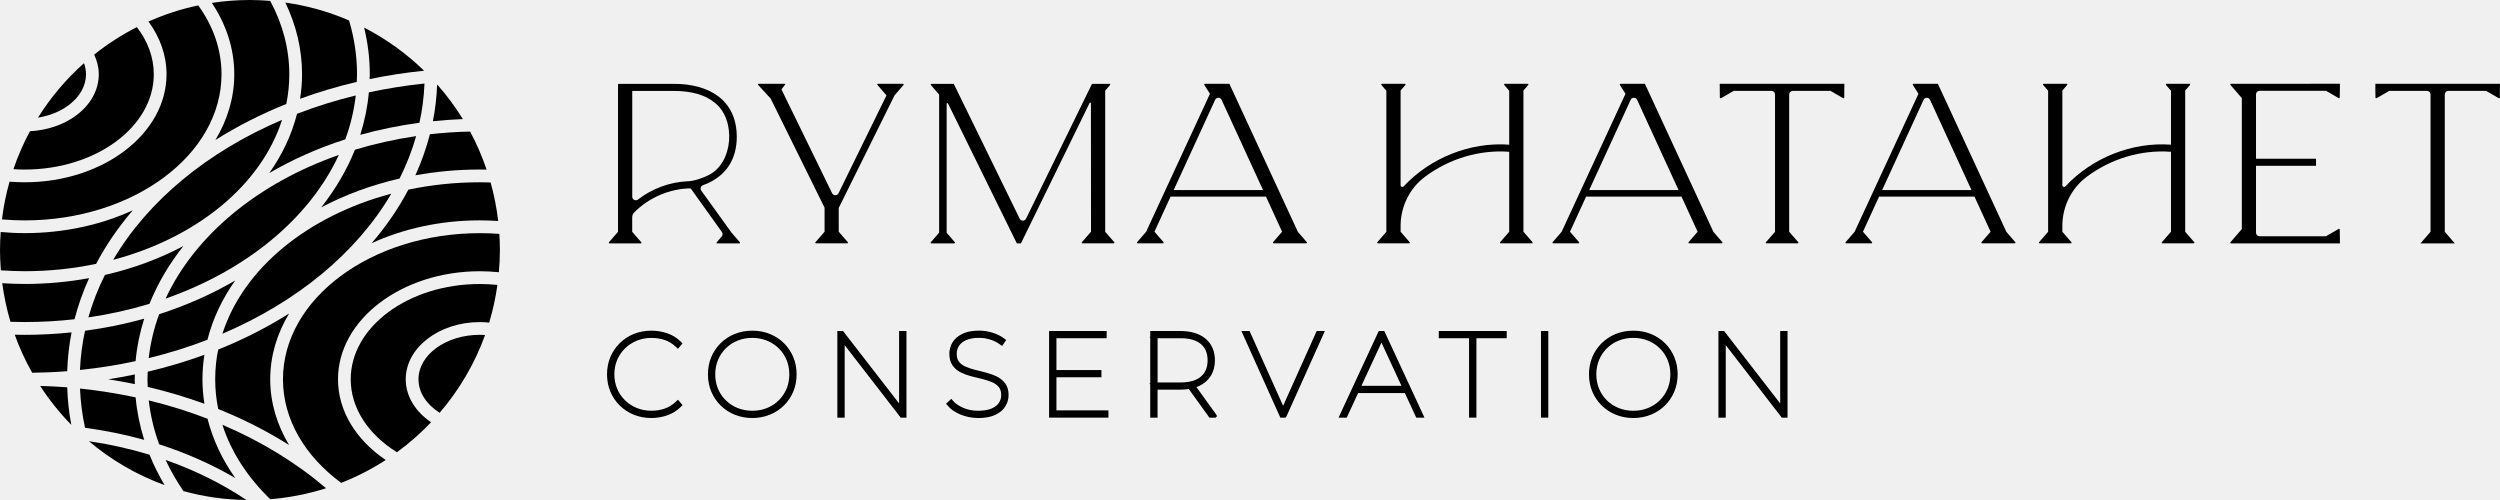
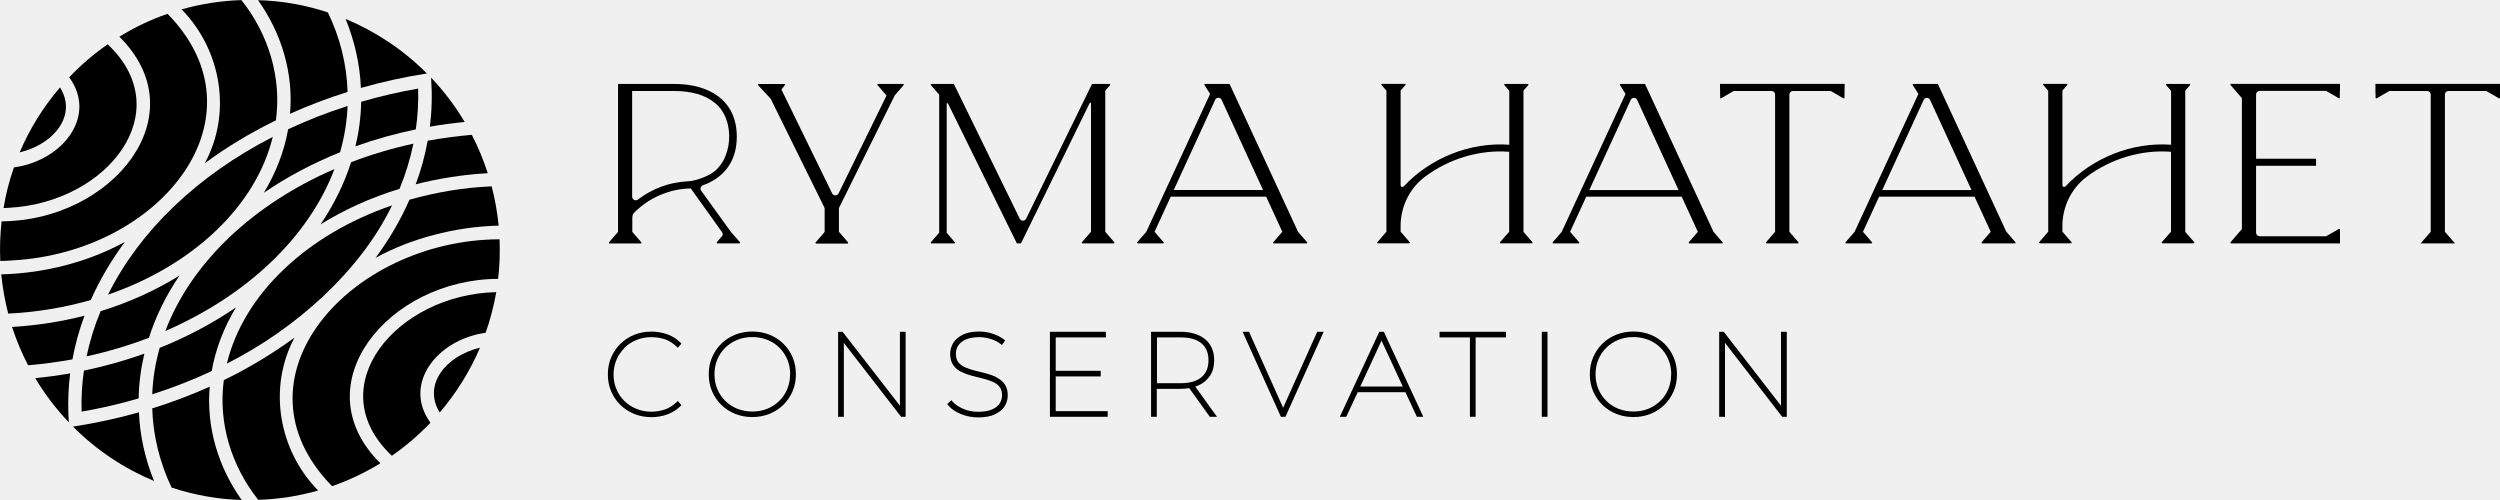
- <svg xmlns="http://www.w3.org/2000/svg" viewBox="0 0 280 56" fill="none">
-   <g clip-path="url(#clip0_161_4498)">
-     <path d="M72.953 37.225C73.563 37.225 74.143 37.32 74.697 37.517C75.252 37.714 75.726 38.013 76.13 38.413L76.197 38.478L76.136 38.55L75.98 38.733L75.91 38.813L75.834 38.74C75.427 38.35 74.983 38.073 74.502 37.917L74.501 37.916C74.015 37.754 73.502 37.675 72.953 37.675C72.338 37.675 71.768 37.784 71.239 37.998L71.24 37.999C70.709 38.218 70.25 38.521 69.861 38.905C69.52 39.242 69.244 39.629 69.037 40.066L68.951 40.257C68.733 40.772 68.627 41.328 68.627 41.935C68.627 42.54 68.738 43.1 68.951 43.611C69.166 44.127 69.472 44.578 69.861 44.963C70.201 45.3 70.596 45.573 71.044 45.783L71.24 45.869C71.763 46.087 72.337 46.193 72.953 46.193C73.497 46.193 74.014 46.11 74.5 45.943C74.982 45.778 75.427 45.5 75.834 45.11L75.91 45.037L75.98 45.117L76.136 45.301L76.197 45.371L76.131 45.437C75.731 45.837 75.253 46.141 74.698 46.343C74.144 46.544 73.564 46.645 72.953 46.645H72.852V46.633C72.207 46.622 71.609 46.505 71.056 46.283C70.475 46.05 69.967 45.715 69.537 45.289C69.106 44.863 68.768 44.364 68.53 43.796C68.291 43.227 68.168 42.605 68.168 41.93C68.168 41.255 68.286 40.632 68.53 40.062C68.772 39.496 69.106 38.996 69.537 38.57C69.967 38.144 70.475 37.809 71.056 37.576C71.638 37.343 72.273 37.225 72.953 37.225Z" fill="currentColor" stroke="currentColor" stroke-width="0.2" />
-     <path d="M72.952 37.135C73.567 37.135 74.166 37.235 74.724 37.432C75.213 37.604 75.655 37.865 76.031 38.198L76.189 38.346V38.347L76.308 38.466L76.248 38.536L75.988 38.841L75.921 38.92L75.845 38.849L75.782 38.79L75.781 38.789C75.383 38.408 74.942 38.135 74.479 37.983C74.002 37.826 73.493 37.746 72.957 37.746C72.431 37.746 71.933 37.831 71.471 37.992L71.275 38.066C70.758 38.281 70.303 38.579 69.924 38.954C69.591 39.283 69.319 39.666 69.112 40.094L69.027 40.279C68.818 40.782 68.708 41.333 68.708 41.925C68.708 42.517 68.818 43.073 69.027 43.57V43.571C69.237 44.074 69.539 44.52 69.924 44.895L70.069 45.033C70.418 45.346 70.823 45.599 71.275 45.783C71.791 45.993 72.356 46.103 72.957 46.103C73.493 46.103 74.006 46.019 74.478 45.857C74.947 45.697 75.387 45.423 75.785 45.042L75.786 45.041L75.849 44.983L75.926 44.912L75.993 44.991L76.253 45.296L76.312 45.366L76.248 45.432L76.194 45.485C75.785 45.895 75.293 46.207 74.733 46.409C74.176 46.61 73.577 46.716 72.961 46.716H72.952C72.264 46.716 71.615 46.597 71.024 46.355V46.353C70.435 46.116 69.913 45.773 69.478 45.343C69.044 44.912 68.695 44.4 68.453 43.823C68.21 43.245 68.088 42.604 68.088 41.925C68.088 41.245 68.21 40.605 68.453 40.027C68.695 39.451 69.044 38.937 69.478 38.507C69.913 38.076 70.436 37.733 71.025 37.495C71.615 37.257 72.264 37.135 72.952 37.135Z" fill="currentColor" stroke="currentColor" stroke-width="0.2" />
-     <path d="M84.256 37.225C84.935 37.225 85.57 37.343 86.151 37.576H86.152C86.732 37.814 87.24 38.144 87.671 38.57C88.101 38.996 88.441 39.496 88.679 40.063C88.917 40.632 89.04 41.254 89.04 41.93C89.04 42.604 88.921 43.226 88.678 43.795L88.679 43.796C88.441 44.364 88.101 44.863 87.671 45.289C87.24 45.715 86.732 46.05 86.151 46.283L86.15 46.282C85.569 46.52 84.934 46.635 84.256 46.635C83.572 46.635 82.941 46.517 82.359 46.283V46.282C81.779 46.045 81.271 45.715 80.84 45.289C80.41 44.863 80.071 44.364 79.833 43.796C79.595 43.227 79.472 42.605 79.472 41.93C79.472 41.255 79.59 40.632 79.833 40.062C80.075 39.496 80.409 38.996 80.84 38.57C81.27 38.144 81.779 37.809 82.359 37.576C82.941 37.343 83.577 37.225 84.256 37.225ZM84.256 37.662C83.641 37.662 83.071 37.767 82.542 37.981C82.012 38.196 81.553 38.493 81.165 38.882L81.164 38.883C80.775 39.268 80.469 39.718 80.255 40.234V40.235C80.037 40.75 79.931 41.31 79.931 41.925C79.931 42.463 80.015 42.963 80.18 43.422L80.255 43.616L80.34 43.807C80.547 44.244 80.823 44.631 81.164 44.968C81.553 45.352 82.012 45.654 82.542 45.869C83.066 46.083 83.64 46.188 84.256 46.188C84.871 46.188 85.44 46.083 85.969 45.869C86.495 45.654 86.954 45.357 87.347 44.968C87.736 44.583 88.042 44.133 88.261 43.616L88.336 43.421C88.5 42.96 88.585 42.463 88.585 41.925C88.585 41.31 88.475 40.745 88.261 40.234V40.233C88.042 39.717 87.74 39.267 87.348 38.883H87.347C86.958 38.498 86.499 38.196 85.969 37.981C85.44 37.767 84.871 37.662 84.256 37.662Z" fill="currentColor" stroke="currentColor" stroke-width="0.2" />
-     <path d="M84.255 37.135C84.943 37.135 85.591 37.253 86.182 37.495C86.772 37.733 87.295 38.076 87.73 38.507C88.169 38.942 88.512 39.451 88.754 40.027C88.997 40.605 89.121 41.245 89.121 41.925C89.121 42.604 88.997 43.245 88.754 43.823C88.512 44.399 88.168 44.911 87.729 45.342C87.294 45.772 86.773 46.117 86.183 46.355C85.593 46.593 84.944 46.716 84.255 46.716C83.568 46.716 82.919 46.597 82.328 46.355V46.353C81.738 46.116 81.216 45.773 80.782 45.343C80.347 44.912 79.999 44.4 79.756 43.823C79.513 43.245 79.391 42.604 79.391 41.925C79.391 41.245 79.513 40.605 79.756 40.027C79.999 39.451 80.347 38.937 80.782 38.507C81.217 38.076 81.739 37.733 82.329 37.495C82.919 37.257 83.567 37.135 84.255 37.135ZM84.255 37.742C83.654 37.742 83.089 37.848 82.574 38.058H82.573C82.057 38.263 81.603 38.561 81.223 38.94H81.222C80.842 39.316 80.54 39.762 80.326 40.265C80.116 40.767 80.007 41.323 80.007 41.925C80.007 42.451 80.091 42.946 80.252 43.395L80.327 43.584L80.41 43.77C80.584 44.137 80.809 44.47 81.082 44.765L81.222 44.909C81.602 45.285 82.056 45.582 82.573 45.792C83.089 45.998 83.654 46.107 84.255 46.107C84.857 46.107 85.422 46.003 85.938 45.793C86.455 45.583 86.909 45.289 87.289 44.909C87.669 44.533 87.971 44.087 88.185 43.584L88.259 43.394C88.421 42.942 88.504 42.447 88.504 41.925C88.504 41.328 88.394 40.768 88.185 40.266C87.975 39.763 87.674 39.317 87.29 38.941L87.289 38.94C86.956 38.612 86.567 38.343 86.128 38.141L85.938 38.058C85.422 37.852 84.856 37.742 84.255 37.742Z" fill="currentColor" stroke="currentColor" stroke-width="0.2" />
-     <path d="M94.327 37.26L94.358 37.298L100.878 45.72V37.26H101.337V46.599H100.965L100.935 46.56L94.418 38.137V46.599H93.959V37.26H94.327Z" fill="currentColor" stroke="currentColor" stroke-width="0.2" />
-     <path d="M94.374 37.175L94.404 37.216L94.424 37.244L100.802 45.484V37.175H101.423V46.675H100.926L100.897 46.633L100.876 46.605L94.503 38.363V46.675H93.883V37.175H94.374Z" fill="currentColor" stroke="currentColor" stroke-width="0.2" />
-     <path d="M109.648 37.211C110.146 37.211 110.636 37.288 111.12 37.443C111.604 37.599 112.018 37.806 112.36 38.069L112.435 38.127L112.382 38.204L112.238 38.415L112.18 38.501L112.097 38.44C111.739 38.177 111.346 37.981 110.914 37.855C110.478 37.727 110.062 37.661 109.661 37.661C109.035 37.661 108.525 37.754 108.121 37.935C107.718 38.117 107.426 38.352 107.237 38.642C107.047 38.934 106.953 39.26 106.953 39.627C106.953 40.055 107.053 40.385 107.245 40.631C107.444 40.885 107.708 41.082 108.044 41.228C108.387 41.378 108.763 41.502 109.171 41.603H109.17C109.583 41.702 109.996 41.81 110.403 41.918C110.816 42.027 111.203 42.168 111.559 42.341C111.921 42.517 112.212 42.757 112.429 43.058L112.508 43.178C112.68 43.469 112.762 43.831 112.762 44.255C112.762 44.672 112.649 45.068 112.42 45.433C112.188 45.802 111.835 46.09 111.36 46.312C110.881 46.535 110.274 46.64 109.545 46.64L109.543 46.634C108.956 46.633 108.399 46.539 107.869 46.348L107.644 46.26C107.046 46.014 106.583 45.696 106.265 45.303L106.206 45.23L106.275 45.167L106.458 44.996L106.535 44.925L106.603 45.006C106.876 45.331 107.279 45.609 107.811 45.838C108.339 46.065 108.917 46.184 109.54 46.184C110.169 46.184 110.722 46.095 111.126 45.919C111.534 45.741 111.83 45.506 112.024 45.216C112.218 44.923 112.316 44.602 112.316 44.245C112.315 43.879 112.239 43.584 112.091 43.351L112.024 43.255C111.824 43.005 111.56 42.804 111.225 42.657C110.881 42.507 110.51 42.384 110.103 42.282V42.281C109.695 42.183 109.283 42.08 108.867 41.977H108.866C108.448 41.873 108.061 41.731 107.705 41.558C107.342 41.38 107.051 41.137 106.83 40.827C106.604 40.51 106.498 40.097 106.498 39.608C106.498 39.191 106.611 38.797 106.83 38.433L106.831 38.432C107.058 38.063 107.401 37.77 107.862 37.548C108.328 37.324 108.926 37.211 109.648 37.211Z" fill="currentColor" stroke="currentColor" stroke-width="0.2" />
-     <path d="M109.662 37.13C110.164 37.13 110.667 37.207 111.161 37.367L111.515 37.495C111.857 37.633 112.163 37.804 112.422 38.001L112.481 38.046L112.556 38.103L112.502 38.182L112.27 38.523L112.211 38.607L112.128 38.547L112.061 38.497C111.799 38.304 111.515 38.148 111.213 38.03L110.905 37.926C110.479 37.798 110.062 37.737 109.674 37.737C109.061 37.737 108.557 37.83 108.17 38.002C107.781 38.175 107.498 38.405 107.323 38.681V38.682C107.141 38.96 107.052 39.273 107.052 39.622C107.052 40.033 107.148 40.349 107.327 40.577H107.326C107.516 40.818 107.771 41.01 108.094 41.152C108.433 41.302 108.808 41.425 109.206 41.523L109.83 41.677C110.037 41.73 110.242 41.783 110.444 41.837H110.445C110.861 41.95 111.257 42.091 111.614 42.27H111.613C111.985 42.451 112.289 42.703 112.514 43.013C112.75 43.335 112.861 43.756 112.861 44.254C112.861 44.685 112.743 45.097 112.509 45.472C112.273 45.85 111.903 46.157 111.415 46.383L111.414 46.384C110.926 46.606 110.302 46.72 109.563 46.72H109.54L109.528 46.714C108.857 46.711 108.213 46.584 107.613 46.336C107.006 46.085 106.529 45.754 106.203 45.357L106.204 45.356L106.155 45.3L106.093 45.227L106.163 45.162L106.463 44.884L106.54 44.813L106.607 44.893L106.661 44.955C106.925 45.267 107.324 45.541 107.843 45.77H107.842C108.362 45.993 108.931 46.107 109.541 46.107C110.155 46.107 110.7 46.018 111.095 45.847C111.485 45.678 111.773 45.452 111.957 45.176C112.142 44.897 112.235 44.589 112.235 44.25C112.235 43.849 112.14 43.536 111.96 43.308C111.771 43.067 111.516 42.875 111.194 42.733C110.859 42.588 110.483 42.459 110.085 42.362C109.678 42.264 109.265 42.161 108.849 42.058H108.848C108.426 41.949 108.03 41.807 107.674 41.634C107.302 41.452 106.997 41.199 106.771 40.875V40.874C106.537 40.543 106.426 40.119 106.426 39.608C106.426 39.178 106.544 38.765 106.773 38.392C107.004 38.014 107.365 37.706 107.839 37.476L108.024 37.394C108.47 37.216 109.023 37.13 109.662 37.13Z" fill="currentColor" stroke="currentColor" stroke-width="0.2" />
-     <path d="M123.77 37.26V37.706H118.145V41.632H123.183V42.078H118.145V46.152H123.967V46.599H117.681V37.26H123.77Z" fill="currentColor" stroke="currentColor" stroke-width="0.2" />
-     <path d="M123.846 37.175V37.782H118.221V41.547H123.26V42.154H118.221V46.062H124.043V46.675H117.6V37.175H123.846Z" fill="currentColor" stroke="currentColor" stroke-width="0.2" />
-     <path d="M132.206 37.26C133.344 37.26 134.248 37.527 134.907 38.07V38.071C135.569 38.622 135.897 39.387 135.897 40.361C135.897 41.004 135.75 41.561 135.452 42.027C135.154 42.493 134.725 42.851 134.176 43.096C134.03 43.16 133.876 43.215 133.715 43.263L136.003 46.44L136.118 46.599H135.595V46.502L135.519 46.557L133.225 43.378C132.91 43.434 132.571 43.463 132.209 43.463H129.475V46.599H129.011V43.034L128.991 43.017H129.011V37.706H128.991L129.011 37.688V37.26H132.206ZM129.47 43.01L129.475 43.005V43.017H132.232C133.289 43.017 134.082 42.777 134.622 42.315C135.16 41.853 135.437 41.206 135.437 40.361C135.437 39.515 135.163 38.856 134.622 38.399V38.398C134.082 37.94 133.289 37.706 132.232 37.706H129.47V43.01Z" fill="currentColor" stroke="currentColor" stroke-width="0.2" />
-     <path d="M132.201 37.175C133.281 37.175 134.167 37.418 134.824 37.903L134.952 38.004C135.627 38.568 135.969 39.364 135.969 40.356C135.969 41.013 135.817 41.588 135.509 42.068C135.202 42.548 134.76 42.914 134.199 43.167V43.168C134.083 43.219 133.964 43.262 133.839 43.303L136.156 46.517L136.079 46.571V46.675H135.504L135.474 46.634L133.19 43.462C132.882 43.514 132.548 43.539 132.201 43.539H129.546V46.675H128.926V37.175H132.201ZM129.551 42.935H132.232C133.266 42.935 134.046 42.701 134.568 42.252L134.75 42.076C135.149 41.647 135.352 41.073 135.352 40.356C135.352 39.538 135.083 38.896 134.568 38.457C134.046 38.017 133.262 37.782 132.232 37.782H129.551V42.935Z" fill="currentColor" stroke="currentColor" stroke-width="0.2" />
-     <path d="M139.83 37.26L139.856 37.318L143.708 45.903L147.56 37.318L147.587 37.26H148.105L148.043 37.4L143.932 46.54L143.905 46.599H143.512L143.484 46.54L139.374 37.4L139.311 37.26H139.83Z" fill="currentColor" stroke="currentColor" stroke-width="0.2" />
-     <path d="M139.883 37.17L139.91 37.228L143.71 45.698L147.511 37.228L147.537 37.17H148.232L148.168 37.31L143.985 46.611L143.978 46.628L143.931 46.675H143.462L143.436 46.616L143.413 46.566L139.253 37.31L139.19 37.17H139.883Z" fill="currentColor" stroke="currentColor" stroke-width="0.2" />
-     <path d="M154.917 37.26L154.943 37.317L159.184 46.456L159.251 46.599H158.729L158.703 46.541L157.454 43.844H151.987L150.738 46.541L150.712 46.599H150.347V46.496L150.261 46.456L154.502 37.317L154.529 37.26H154.917ZM152.194 43.398H157.247L154.72 37.942L152.194 43.398Z" fill="currentColor" stroke="currentColor" stroke-width="0.2" />
-     <path d="M154.973 37.175L155.023 37.274L155.024 37.277L159.319 46.533L159.384 46.675H158.685L158.658 46.617L157.409 43.92H152.045L150.796 46.617L150.77 46.675H150.075L150.14 46.533L154.457 37.232L154.484 37.175H154.973ZM152.322 43.312H157.123L154.722 38.13L152.322 43.312Z" fill="currentColor" stroke="currentColor" stroke-width="0.2" />
-     <path d="M168.571 37.26V37.706H165.176V46.599H164.717V37.706H161.323V37.26H168.571Z" fill="currentColor" stroke="currentColor" stroke-width="0.2" />
-     <path d="M168.652 37.175V37.782H165.258V46.675H164.636V37.782H161.242V37.175H168.652Z" fill="currentColor" stroke="currentColor" stroke-width="0.2" />
-     <path d="M173.228 37.26V46.599H172.769V37.26H173.228Z" fill="currentColor" stroke="currentColor" stroke-width="0.2" />
-     <path d="M173.309 37.175V46.675H172.689V37.175H173.309Z" fill="currentColor" stroke="currentColor" stroke-width="0.2" />
-     <path d="M182.932 37.225C183.611 37.225 184.246 37.343 184.827 37.576H184.828C185.408 37.814 185.916 38.144 186.347 38.57C186.777 38.996 187.117 39.496 187.355 40.063C187.593 40.632 187.716 41.254 187.716 41.93C187.716 42.604 187.597 43.226 187.354 43.795L187.355 43.796C187.117 44.364 186.777 44.863 186.347 45.289C185.916 45.715 185.408 46.05 184.827 46.283C184.246 46.517 183.611 46.635 182.932 46.635C182.248 46.635 181.617 46.517 181.035 46.283V46.282C180.455 46.045 179.947 45.715 179.516 45.289C179.086 44.863 178.747 44.364 178.509 43.796C178.271 43.227 178.148 42.605 178.148 41.93C178.148 41.255 178.266 40.632 178.509 40.062C178.751 39.496 179.085 38.996 179.516 38.57C179.946 38.144 180.455 37.809 181.035 37.576C181.617 37.343 182.253 37.225 182.932 37.225ZM182.932 37.662C182.317 37.662 181.747 37.767 181.218 37.981C180.688 38.196 180.229 38.493 179.841 38.882L179.84 38.883C179.451 39.268 179.145 39.718 178.931 40.234V40.235C178.713 40.75 178.607 41.31 178.607 41.925C178.607 42.463 178.691 42.963 178.856 43.422L178.931 43.616L179.016 43.807C179.223 44.244 179.5 44.631 179.84 44.968C180.229 45.352 180.688 45.654 181.218 45.869C181.742 46.083 182.316 46.188 182.932 46.188C183.547 46.188 184.116 46.083 184.645 45.869C185.171 45.654 185.63 45.357 186.023 44.968C186.412 44.583 186.718 44.133 186.937 43.616L187.012 43.421C187.176 42.96 187.261 42.463 187.261 41.925C187.261 41.31 187.151 40.745 186.937 40.234V40.233C186.718 39.717 186.416 39.267 186.024 38.883H186.023C185.634 38.498 185.175 38.196 184.645 37.981C184.116 37.767 183.547 37.662 182.932 37.662Z" fill="currentColor" stroke="currentColor" stroke-width="0.2" />
-     <path d="M182.931 37.135C183.619 37.135 184.267 37.253 184.858 37.495C185.448 37.733 185.971 38.076 186.406 38.507C186.845 38.942 187.188 39.451 187.43 40.027C187.673 40.605 187.797 41.245 187.797 41.925C187.797 42.604 187.673 43.245 187.43 43.823C187.188 44.399 186.845 44.911 186.405 45.342C185.97 45.772 185.449 46.117 184.859 46.355C184.269 46.593 183.62 46.716 182.931 46.716C182.244 46.716 181.595 46.597 181.004 46.355V46.353C180.414 46.116 179.893 45.773 179.458 45.343C179.023 44.912 178.675 44.4 178.432 43.823C178.189 43.245 178.067 42.604 178.067 41.925C178.067 41.245 178.19 40.605 178.432 40.027C178.675 39.451 179.023 38.937 179.458 38.507C179.893 38.076 180.415 37.733 181.005 37.495C181.595 37.257 182.243 37.135 182.931 37.135ZM182.931 37.742C182.33 37.742 181.765 37.848 181.25 38.058H181.249C180.733 38.263 180.279 38.561 179.899 38.94H179.898C179.518 39.316 179.216 39.763 179.007 40.266C178.797 40.768 178.687 41.324 178.687 41.925C178.687 42.526 178.797 43.087 179.007 43.584C179.216 44.087 179.518 44.533 179.898 44.909C180.278 45.285 180.732 45.582 181.249 45.792C181.765 45.998 182.33 46.107 182.931 46.107C183.533 46.107 184.099 46.003 184.614 45.793C185.131 45.583 185.585 45.289 185.965 44.909C186.345 44.533 186.647 44.087 186.861 43.584L186.935 43.394C187.097 42.942 187.18 42.447 187.18 41.925C187.18 41.328 187.071 40.768 186.861 40.266C186.651 39.763 186.35 39.317 185.966 38.941L185.965 38.94C185.632 38.612 185.243 38.343 184.804 38.141L184.614 38.058C184.098 37.852 183.533 37.742 182.931 37.742Z" fill="currentColor" stroke="currentColor" stroke-width="0.2" />
-     <path d="M193.008 37.26L193.038 37.298L199.559 45.72V37.26H200.018V46.599H199.646L199.615 46.56L193.099 38.137V46.599H192.64V37.26H193.008Z" fill="currentColor" stroke="currentColor" stroke-width="0.2" />
-     <path d="M193.055 37.175L193.085 37.217L193.105 37.244L199.483 45.484V37.175H200.104V46.675H199.607L199.577 46.633L199.557 46.605L193.184 38.363V46.675H192.564V37.175H193.055Z" fill="currentColor" stroke="currentColor" stroke-width="0.2" />
-     <path d="M101.144 9.386H98.331C98.264 9.386 98.228 9.467 98.273 9.516L99.285 10.685L93.915 21.644C93.768 21.944 93.347 21.939 93.199 21.644L87.52 10.009L87.941 9.462C87.982 9.413 87.946 9.382 87.915 9.382H84.977C84.909 9.382 84.869 9.462 84.918 9.516L86.32 11.048L92.362 23.279H92.353V25.953L91.336 27.123C91.291 27.176 91.327 27.253 91.394 27.253H94.896C94.963 27.253 94.999 27.172 94.954 27.123L93.938 25.953V23.288L100.19 10.677L101.193 9.521C101.238 9.467 101.202 9.391 101.135 9.391L101.144 9.386Z" fill="currentColor" />
-     <path d="M81.864 25.962L78.541 21.348C78.385 21.128 78.483 20.824 78.738 20.739C79.097 20.618 79.428 20.465 79.755 20.282C81.618 19.247 82.518 17.504 82.518 15.313C82.509 11.223 79.45 9.368 75.42 9.391H69.298C69.253 9.391 69.217 9.427 69.217 9.471V25.962L68.205 27.132C68.16 27.185 68.196 27.262 68.263 27.262H71.766C71.833 27.262 71.869 27.181 71.824 27.132L70.807 25.962V24.349C70.807 24.143 70.883 23.946 71.027 23.799C72.634 22.15 75.026 21.115 77.355 21.097L80.857 25.989C80.964 26.137 80.955 26.343 80.834 26.482L80.275 27.132C80.23 27.185 80.266 27.262 80.333 27.262H82.805C82.872 27.262 82.908 27.181 82.863 27.132L81.855 25.967L81.864 25.962ZM76.983 20.304C74.995 20.394 73.024 21.133 71.461 22.343C71.197 22.549 70.812 22.365 70.812 22.033V10.184H75.469C77.48 10.184 79.016 10.632 80.073 11.523C82.455 13.396 82.151 18.257 79.347 19.619C78.703 19.941 77.758 20.286 76.983 20.309V20.304ZM81.291 26.608V26.585L81.3 26.599L81.291 26.608Z" fill="currentColor" />
-     <path d="M192.636 10.931C192.636 10.994 192.704 11.03 192.757 10.998L194.172 10.179H198.404C198.624 10.179 198.803 10.358 198.803 10.577V25.957L197.786 27.127C197.742 27.18 197.778 27.256 197.845 27.256H201.347C201.414 27.256 201.45 27.176 201.405 27.127L200.388 25.957V10.577C200.388 10.358 200.568 10.179 200.787 10.179H205.019L206.434 10.998C206.488 11.03 206.555 10.99 206.555 10.931L206.569 9.386H192.609L192.623 10.931H192.636Z" fill="currentColor" />
-     <path d="M123.782 25.953V10.148L124.328 9.521C124.373 9.467 124.337 9.391 124.27 9.391H122.304L114.919 24.488C114.771 24.788 114.35 24.788 114.203 24.488L106.822 9.391H104.314C104.247 9.391 104.211 9.471 104.256 9.521L105.183 10.591V26.056L104.256 27.127C104.211 27.181 104.247 27.257 104.314 27.257H106.88C106.948 27.257 106.983 27.176 106.939 27.127L106.025 26.07V11.626C106.025 11.541 106.137 11.514 106.177 11.59L113.885 27.257H114.346L122.031 11.541C122.066 11.465 122.183 11.487 122.183 11.572C122.192 14.664 122.192 22.763 122.192 25.953L121.175 27.122C121.131 27.176 121.166 27.252 121.234 27.252H124.736C124.803 27.252 124.839 27.172 124.794 27.122L123.777 25.953H123.782Z" fill="currentColor" />
-     <path d="M145.358 25.957L137.691 9.386H134.951C134.888 9.386 134.848 9.453 134.883 9.507L135.515 10.506L128.363 25.962L127.355 27.122C127.311 27.176 127.346 27.252 127.414 27.252H130.253C130.32 27.252 130.356 27.171 130.311 27.122L129.299 25.953L131.104 22.019H141.789L143.594 25.953L142.582 27.122C142.537 27.176 142.573 27.252 142.64 27.252H146.303C146.37 27.252 146.406 27.171 146.361 27.122L145.349 25.953L145.358 25.957ZM131.453 21.285L136.093 11.182C136.236 10.873 136.675 10.873 136.818 11.182L141.458 21.285H131.453Z" fill="currentColor" />
-     <path d="M170.625 25.957V10.138L171.163 9.52C171.207 9.466 171.167 9.386 171.1 9.386H168.538C168.467 9.386 168.431 9.466 168.476 9.52L169.031 10.161V16.204C164.651 15.882 160.195 17.678 157.204 20.877C157.092 21.002 156.895 20.931 156.868 20.778V10.138L157.405 9.52C157.45 9.466 157.414 9.386 157.342 9.386H154.781C154.714 9.386 154.673 9.466 154.718 9.52L155.273 10.161V25.957L154.261 27.127C154.217 27.18 154.252 27.256 154.32 27.256H157.822C157.893 27.256 157.929 27.18 157.884 27.127L156.868 25.957V25.142C156.921 23.045 157.907 21.07 159.586 19.806C162.269 17.795 165.677 16.742 169.031 17.002V25.957L168.014 27.127C167.97 27.18 168.01 27.256 168.077 27.256H171.579C171.646 27.256 171.687 27.18 171.642 27.127L170.625 25.957Z" fill="currentColor" />
-     <path d="M191.897 25.957L184.23 9.386H181.49C181.427 9.386 181.387 9.453 181.422 9.507L182.054 10.506L174.902 25.962L173.894 27.122C173.85 27.176 173.885 27.252 173.953 27.252H176.792C176.859 27.252 176.895 27.171 176.85 27.122L175.838 25.953L177.643 22.019H188.328L190.133 25.953L189.121 27.122C189.076 27.176 189.112 27.252 189.179 27.252H192.842C192.909 27.252 192.945 27.171 192.901 27.122L191.888 25.953L191.897 25.957ZM177.992 21.285L182.632 11.182C182.775 10.873 183.214 10.873 183.357 11.182L187.997 21.285H177.992Z" fill="currentColor" />
-     <path d="M224.71 25.957L217.043 9.386H214.303C214.24 9.386 214.2 9.453 214.235 9.507L214.867 10.506L207.715 25.962L206.707 27.122C206.662 27.176 206.698 27.252 206.765 27.252H209.605C209.672 27.252 209.708 27.171 209.663 27.122L208.651 25.953L210.456 22.019H221.141L222.946 25.953L221.934 27.122C221.889 27.176 221.925 27.252 221.992 27.252H225.655C225.722 27.252 225.758 27.171 225.713 27.122L224.701 25.953L224.71 25.957ZM210.8 21.285L215.44 11.182C215.583 10.873 216.022 10.873 216.166 11.182L220.805 21.285H210.8Z" fill="currentColor" />
-     <path d="M266.041 9.386V10.179L266.054 10.931C266.054 10.994 266.122 11.03 266.175 10.998L267.591 10.179H271.823C272.042 10.179 272.221 10.358 272.221 10.577V25.957L271.093 27.261H274.944L273.815 25.957V10.577C273.815 10.358 273.995 10.179 274.214 10.179H278.446L279.861 10.998C279.915 11.03 279.982 10.99 279.982 10.931L279.996 9.386H266.036H266.041Z" fill="currentColor" />
-     <path d="M244.742 25.957V10.138L245.279 9.52C245.324 9.466 245.284 9.386 245.217 9.386H242.655C242.583 9.386 242.548 9.466 242.592 9.52L243.148 10.161V16.204C238.768 15.882 234.312 17.678 231.32 20.877C231.208 21.002 231.011 20.931 230.984 20.778V10.138L231.522 9.52C231.567 9.466 231.531 9.386 231.459 9.386H228.898C228.83 9.386 228.79 9.466 228.835 9.52L229.39 10.161V25.957L228.378 27.127C228.333 27.18 228.369 27.256 228.436 27.256H231.938C232.01 27.256 232.046 27.18 232.001 27.127L230.984 25.957V25.142C231.038 23.045 232.023 21.07 233.703 19.806C236.385 17.795 239.793 16.742 243.148 17.002V25.957L242.131 27.127C242.086 27.18 242.127 27.256 242.194 27.256H245.696C245.763 27.256 245.803 27.18 245.759 27.127L244.742 25.957Z" fill="currentColor" />
-     <path d="M258.75 9.386H252.678H249.87C249.803 9.386 249.767 9.467 249.812 9.516L251.083 10.985V25.657L249.812 27.127C249.767 27.18 249.803 27.257 249.87 27.257H262.069V26.464H262.06L262.051 25.707C262.051 25.644 261.984 25.608 261.93 25.639L260.515 26.459H258.746H253.072C252.852 26.459 252.673 26.28 252.673 26.061V18.57H259.395V17.777H252.673V10.569C252.673 10.349 252.852 10.17 253.072 10.17H260.519L261.93 10.99C261.984 11.021 262.051 10.981 262.051 10.923L262.06 10.17H262.069V9.377H258.75V9.386Z" fill="currentColor" />
-     <path d="M2.759 31.804C1.912 31.804 1.079 31.768 0.251 31.719C0.448 33.202 0.757 34.644 1.173 36.042C1.697 36.06 2.226 36.069 2.754 36.069C4.653 36.069 6.525 35.961 8.348 35.755C8.751 34.187 9.297 32.655 9.978 31.154C7.658 31.575 5.244 31.804 2.754 31.804H2.759Z" fill="currentColor" />
-     <path d="M26.351 31.409C23.749 32.928 20.892 34.205 17.824 35.19C17.242 36.781 16.848 38.42 16.655 40.109C18.934 39.554 21.129 38.864 23.234 38.053C23.829 35.697 24.891 33.461 26.346 31.409H26.351Z" fill="currentColor" />
-     <path d="M30.265 42.479C30.265 39.854 31.026 37.359 32.379 35.114C29.902 36.673 27.246 38.026 24.438 39.151C24.215 40.235 24.102 41.346 24.102 42.479C24.102 43.613 24.219 44.724 24.438 45.808C27.246 46.932 29.902 48.285 32.379 49.844C31.026 47.6 30.265 45.105 30.265 42.479Z" fill="currentColor" />
-     <path d="M11.751 30.795C10.981 32.332 10.358 33.918 9.897 35.548C12.266 35.203 14.555 34.688 16.745 34.025C17.663 31.74 18.944 29.572 20.533 27.561C17.878 28.967 14.922 30.069 11.751 30.795Z" fill="currentColor" />
-     <path d="M16.659 44.845C16.852 46.534 17.246 48.178 17.828 49.764C20.896 50.745 23.753 52.026 26.355 53.545C24.9 51.493 23.838 49.258 23.243 46.901C21.142 46.09 18.943 45.4 16.664 44.845H16.659Z" fill="currentColor" />
-     <path d="M2.759 26.11C1.854 26.11 0.958 26.061 0.081 25.984C0.031 26.652 0 27.324 0 28.005C0 28.771 0.04 29.528 0.099 30.276C0.976 30.334 1.859 30.375 2.759 30.375C5.535 30.375 8.218 30.084 10.766 29.55C11.868 27.458 13.242 25.451 14.877 23.552C11.339 25.174 7.192 26.11 2.759 26.11Z" fill="currentColor" />
-     <path d="M18.549 51.516C19.105 52.716 19.781 53.881 20.542 55.001C22.795 55.624 25.159 55.969 27.6 56C24.904 54.195 21.863 52.676 18.545 51.516H18.549Z" fill="currentColor" />
-     <path d="M17.224 8.315C17.224 6.393 16.53 4.592 15.325 3.037C13.623 3.902 12.024 4.937 10.547 6.115C10.873 6.8 11.062 7.544 11.062 8.315C11.062 10.066 10.17 11.701 8.554 12.911C7.143 13.968 5.311 14.591 3.354 14.699C2.624 16.052 2.006 17.472 1.505 18.946C1.917 18.973 2.333 18.99 2.759 18.99C10.735 18.99 17.224 14.201 17.224 8.319V8.315Z" fill="currentColor" />
-     <path d="M9.955 49.414C12.445 51.52 15.307 53.195 18.433 54.333C17.784 53.231 17.215 52.098 16.744 50.928C14.572 50.27 12.306 49.759 9.955 49.414Z" fill="currentColor" />
-     <path d="M4.501 43.227C5.517 44.795 6.686 46.256 7.989 47.586C7.725 46.202 7.573 44.8 7.528 43.38C6.529 43.299 5.517 43.254 4.505 43.223L4.501 43.227Z" fill="currentColor" />
-     <path d="M4.25 13.176C5.553 12.965 6.744 12.491 7.698 11.774C8.948 10.837 9.633 9.61 9.633 8.32C9.633 7.89 9.548 7.473 9.409 7.074C7.412 8.848 5.674 10.905 4.254 13.176H4.25Z" fill="currentColor" />
-     <path d="M16.543 41.623C16.529 41.91 16.516 42.192 16.516 42.479C16.516 42.766 16.534 43.048 16.543 43.335C18.724 43.846 20.842 44.477 22.893 45.225C22.755 44.325 22.674 43.411 22.674 42.483C22.674 41.556 22.755 40.638 22.893 39.737C20.842 40.486 18.72 41.117 16.543 41.628V41.623Z" fill="currentColor" />
-     <path d="M12.123 42.48C13.126 42.636 14.12 42.82 15.105 43.022C15.105 42.843 15.088 42.659 15.088 42.48C15.088 42.3 15.101 42.117 15.105 41.938C14.12 42.144 13.126 42.327 12.123 42.48Z" fill="currentColor" />
-     <path d="M9.525 37.041C9.207 38.479 9.019 39.944 8.957 41.436C11.084 41.216 13.166 40.88 15.186 40.446C15.334 38.819 15.661 37.233 16.149 35.692C14.022 36.288 11.805 36.736 9.521 37.045L9.525 37.041Z" fill="currentColor" />
-     <path d="M1.648 37.484C2.181 38.967 2.839 40.392 3.605 41.749C4.926 41.731 6.238 41.678 7.528 41.575C7.577 40.105 7.734 38.654 8.016 37.225C6.297 37.404 4.541 37.502 2.759 37.502C2.387 37.502 2.015 37.498 1.648 37.489V37.484Z" fill="currentColor" />
-     <path d="M15.191 44.509C13.166 44.074 11.088 43.738 8.961 43.519C9.024 45.01 9.212 46.48 9.525 47.913C11.809 48.218 14.026 48.671 16.153 49.266C15.665 47.725 15.338 46.135 15.191 44.509Z" fill="currentColor" />
-     <path d="M30.153 19.385C32.755 17.866 35.612 16.59 38.675 15.608C39.257 14.018 39.651 12.378 39.844 10.69C37.564 11.245 35.37 11.935 33.265 12.746C32.669 15.102 31.608 17.338 30.153 19.39V19.385Z" fill="currentColor" />
-     <path d="M27.994 0C26.543 0 25.119 0.112 23.726 0.323C25.33 2.728 26.239 5.443 26.239 8.315C26.239 10.94 25.477 13.435 24.125 15.68C26.601 14.121 29.257 12.768 32.065 11.643C32.289 10.559 32.401 9.444 32.401 8.315C32.401 5.412 31.635 2.639 30.26 0.099C29.512 0.04 28.76 0 27.994 0Z" fill="currentColor" />
-     <path d="M46.521 19.636C48.841 19.214 51.255 18.986 53.745 18.986C54 18.986 54.251 18.995 54.502 18.999C54 17.521 53.382 16.092 52.652 14.734C51.129 14.766 49.625 14.869 48.151 15.034C47.748 16.602 47.202 18.135 46.521 19.636Z" fill="currentColor" />
-     <path d="M45.737 21.239C44.636 23.331 43.261 25.339 41.626 27.238C45.164 25.616 49.316 24.68 53.745 24.68C54.434 24.68 55.12 24.707 55.796 24.752C55.626 23.273 55.339 21.835 54.949 20.437C54.551 20.424 54.152 20.415 53.749 20.415C50.973 20.415 48.29 20.706 45.742 21.239H45.737Z" fill="currentColor" />
-     <path d="M39.759 16.764C38.841 19.049 37.56 21.217 35.97 23.233C38.626 21.826 41.581 20.724 44.752 19.998C45.522 18.462 46.145 16.876 46.606 15.245C44.237 15.59 41.949 16.105 39.759 16.768V16.764Z" fill="currentColor" />
-     <path d="M40.35 15.102C42.477 14.507 44.694 14.059 46.978 13.749C47.296 12.311 47.484 10.846 47.542 9.354C45.415 9.574 43.333 9.91 41.313 10.345C41.165 11.971 40.838 13.557 40.35 15.098V15.102Z" fill="currentColor" />
-     <path d="M41.416 8.315C41.416 8.498 41.402 8.677 41.398 8.857C43.391 8.444 45.428 8.131 47.497 7.92C45.518 5.998 43.261 4.368 40.784 3.091C41.192 4.784 41.416 6.527 41.416 8.31V8.315Z" fill="currentColor" />
-     <path d="M33.83 8.315C33.83 9.243 33.749 10.161 33.61 11.062C35.661 10.313 37.784 9.682 39.96 9.171C39.974 8.884 39.987 8.602 39.987 8.315C39.987 6.246 39.674 4.234 39.096 2.294C36.852 1.322 34.456 0.641 31.957 0.287C33.167 2.796 33.83 5.497 33.83 8.32V8.315Z" fill="currentColor" />
-     <path d="M48.487 13.575C49.593 13.463 50.713 13.382 51.841 13.337C50.995 11.962 50.028 10.667 48.962 9.462C48.904 10.846 48.756 12.222 48.487 13.575Z" fill="currentColor" />
-     <path d="M18.549 33.443C27.596 30.271 34.658 24.46 37.95 17.351C28.903 20.522 21.841 26.333 18.549 33.443Z" fill="currentColor" />
-     <path d="M22.204 0.604C20.26 1.012 18.397 1.626 16.628 2.414C17.913 4.162 18.652 6.173 18.652 8.315C18.652 14.99 11.523 20.415 2.759 20.415C2.19 20.415 1.626 20.393 1.07 20.348C0.681 21.714 0.394 23.125 0.219 24.573C1.052 24.644 1.899 24.684 2.759 24.684C14.917 24.684 24.81 17.342 24.81 8.315C24.81 5.528 23.865 2.903 22.204 0.604Z" fill="currentColor" />
-     <path d="M12.678 29.102C22.051 26.616 29.257 20.715 31.59 13.422C23.243 16.983 16.565 22.485 12.678 29.102Z" fill="currentColor" />
-     <path d="M43.825 21.692C34.452 24.179 27.242 30.079 24.913 37.377C33.265 33.815 39.942 28.314 43.825 21.692Z" fill="currentColor" />
-     <path d="M24.913 47.582C25.898 50.66 27.757 53.482 30.269 55.91C32.432 55.736 34.524 55.319 36.521 54.683C33.22 51.86 29.302 49.45 24.918 47.582H24.913Z" fill="currentColor" />
-     <path d="M53.745 37.498C49.952 37.498 46.87 39.734 46.87 42.48C46.87 43.976 47.793 45.32 49.239 46.234C51.425 43.685 53.167 40.742 54.331 37.52C54.139 37.507 53.946 37.498 53.745 37.498Z" fill="currentColor" />
-     <path d="M39.28 42.479C39.28 45.758 41.295 48.693 44.457 50.651C45.831 49.647 47.112 48.523 48.281 47.291C46.544 46.117 45.442 44.396 45.442 42.479C45.442 38.944 49.168 36.073 53.745 36.073C54.099 36.073 54.448 36.095 54.788 36.131C55.2 34.764 55.509 33.353 55.711 31.911C55.066 31.843 54.412 31.808 53.745 31.808C45.769 31.808 39.28 36.597 39.28 42.479Z" fill="currentColor" />
-     <path d="M37.856 42.48C37.856 35.804 44.985 30.379 53.745 30.379C54.466 30.379 55.178 30.419 55.872 30.491C55.944 29.671 55.988 28.847 55.988 28.009C55.988 27.4 55.962 26.795 55.926 26.195C55.209 26.141 54.484 26.114 53.745 26.114C41.586 26.114 31.693 33.457 31.693 42.48C31.693 47.009 34.188 51.113 38.209 54.083C39.965 53.393 41.635 52.533 43.198 51.52C39.925 49.303 37.856 46.073 37.856 42.48Z" fill="currentColor" />
+ <svg xmlns="http://www.w3.org/2000/svg" id="Calque_2" data-name="Calque 2" viewBox="0 0 280 56">
+   <g>
+     <path fill="currentColor" d="M69.93,38.96c.38-.38.83-.67,1.35-.88.52-.21,1.07-.32,1.67-.32.53,0,1.04.08,1.52.24.46.16.9.43,1.3.81l.15.14.4-.47-.12-.12c-.41-.41-.9-.72-1.47-.92-.56-.2-1.15-.3-1.77-.3-.69,0-1.34.12-1.93.36-.59.24-1.11.58-1.55,1.01s-.78.95-1.03,1.52c-.25.58-.37,1.22-.37,1.9s.12,1.32.37,1.9c.25.58.59,1.09,1.03,1.52.44.43.96.77,1.55,1.01s1.24.36,1.93.36c.62,0,1.21-.1,1.77-.3.57-.21,1.06-.52,1.47-.92l.12-.12-.4-.47-.15.14c-.4.38-.83.65-1.3.81-.48.16-.99.25-1.52.25-.6,0-1.16-.11-1.67-.32-.52-.21-.97-.51-1.35-.88s-.68-.82-.89-1.32c-.21-.5-.32-1.05-.32-1.64s.11-1.14.32-1.64.51-.95.89-1.32v-.02Z" />
+     <path fill="currentColor" d="M87.74,38.5c-.44-.43-.96-.77-1.55-1.01s-1.24-.36-1.93-.36-1.34.12-1.93.36c-.59.24-1.11.58-1.55,1.01s-.78.95-1.03,1.52-.37,1.22-.37,1.9.12,1.32.37,1.9c.25.58.59,1.09,1.03,1.52.44.43.96.77,1.55,1.01s1.24.36,1.93.36,1.34-.12,1.93-.36c.59-.24,1.11-.58,1.55-1.01.44-.44.78-.95,1.03-1.52s.37-1.21.37-1.9-.12-1.33-.37-1.9c-.24-.58-.59-1.09-1.03-1.52ZM88.49,41.92c0,.6-.11,1.15-.32,1.66s-.51.95-.89,1.32-.83.67-1.34.88c-.52.21-1.08.31-1.68.31s-1.16-.11-1.68-.31c-.52-.21-.97-.5-1.35-.88-.38-.38-.68-.82-.89-1.32-.21-.5-.32-1.06-.32-1.66s.11-1.15.32-1.66c.21-.5.51-.95.89-1.32s.83-.67,1.35-.88,1.08-.31,1.68-.31,1.16.11,1.68.31c.52.21.97.5,1.35.88.38.38.68.82.89,1.32.21.5.32,1.06.32,1.66h0Z" />
+     <polygon fill="currentColor" points="100.79 45.44 94.43 37.24 94.38 37.16 93.87 37.16 93.87 46.68 94.51 46.68 94.51 38.4 100.87 46.61 100.93 46.68 101.43 46.68 101.43 37.16 100.79 37.16 100.79 45.44" />
+     <path fill="currentColor" d="M111.61,42.25c-.36-.17-.75-.32-1.17-.43-.4-.11-.82-.21-1.24-.31-.4-.1-.77-.22-1.11-.37-.32-.14-.57-.33-.76-.57-.18-.23-.27-.55-.27-.95,0-.34.09-.66.27-.93.18-.27.46-.5.85-.67.39-.17.9-.26,1.5-.26.39,0,.8.06,1.23.19.42.12.81.31,1.15.57l.16.12.36-.52-.15-.11c-.35-.26-.77-.48-1.27-.64-.49-.16-1-.24-1.5-.24-.74,0-1.35.12-1.82.35-.48.24-.84.54-1.07.92s-.35.79-.35,1.23c0,.52.12.95.35,1.27.22.32.53.58.91.76.36.17.76.32,1.18.43.41.11.83.21,1.24.31.4.1.77.22,1.1.37.32.14.58.33.76.57.18.23.27.54.27.93,0,.34-.1.64-.27.92-.18.27-.47.5-.86.67-.4.17-.92.26-1.55.26s-1.18-.11-1.69-.34-.91-.49-1.18-.81l-.13-.15-.46.43.11.14c.32.4.8.73,1.41.98.61.25,1.27.38,1.95.38.74,0,1.37-.11,1.86-.34.49-.23.86-.54,1.1-.91.24-.38.35-.79.35-1.23,0-.51-.12-.93-.35-1.25-.22-.31-.53-.56-.91-.74h-.01Z" />
+     <polygon fill="currentColor" points="118.24 42.16 123.28 42.16 123.28 41.53 118.24 41.53 118.24 37.79 123.86 37.79 123.86 37.16 117.59 37.16 117.59 46.68 124.06 46.68 124.06 46.05 118.24 46.05 118.24 42.16" />
+     <path fill="currentColor" d="M134.21,43.17c.57-.25,1.01-.63,1.32-1.1s.46-1.05.46-1.72c0-1-.34-1.8-1.02-2.36-.67-.55-1.6-.83-2.76-.83h-3.29v9.52h.64v-3.13h2.64c.35,0,.68-.03.99-.08l2.31,3.21h.8l-2.43-3.38c.12-.04.24-.08.34-.13h0ZM135.35,40.36c0,.81-.26,1.44-.78,1.88-.53.45-1.31.68-2.33.68h-2.66v-5.13h2.66c1.02,0,1.8.22,2.33.67.52.44.78,1.07.78,1.89h0Z" />
+     <polygon fill="currentColor" points="143.71 45.67 139.89 37.16 139.17 37.16 143.46 46.68 143.97 46.68 148.25 37.16 147.53 37.16 143.71 45.67" />
+     <path fill="currentColor" d="M154.98,37.16h-.5l-4.42,9.52h.72l1.28-2.75h5.35l1.28,2.75h.72l-4.37-9.41-.05-.11h0ZM157.11,43.29h-4.76l2.38-5.14,2.38,5.14h0Z" />
+     <polygon fill="currentColor" points="161.23 37.79 164.63 37.79 164.63 46.68 165.27 46.68 165.27 37.79 168.67 37.79 168.67 37.16 161.23 37.16 161.23 37.79" />
+     <rect fill="currentColor" x="172.68" y="37.16" width=".64" height="9.52" />
+     <path fill="currentColor" d="M186.42,38.5c-.44-.43-.96-.77-1.55-1.01s-1.24-.36-1.93-.36-1.34.12-1.93.36c-.59.24-1.11.58-1.55,1.01s-.78.95-1.03,1.52-.37,1.22-.37,1.9.12,1.32.37,1.9c.25.58.59,1.09,1.03,1.52.44.43.96.77,1.55,1.01s1.24.36,1.93.36,1.34-.12,1.93-.36c.59-.24,1.11-.58,1.55-1.01.44-.44.78-.95,1.03-1.52s.37-1.21.37-1.9-.12-1.33-.37-1.9-.59-1.09-1.03-1.52ZM187.17,41.92c0,.6-.11,1.15-.32,1.66s-.51.95-.89,1.32-.83.67-1.34.88c-.52.21-1.08.31-1.68.31s-1.16-.11-1.68-.31-.97-.5-1.35-.88-.68-.82-.89-1.32c-.21-.5-.32-1.06-.32-1.66s.11-1.15.32-1.66c.21-.5.51-.95.89-1.32s.83-.67,1.35-.88,1.08-.31,1.68-.31,1.16.11,1.68.31c.52.21.97.5,1.35.88s.68.82.89,1.32c.21.5.32,1.06.32,1.66h0Z" />
+     <polygon fill="currentColor" points="199.47 45.44 193.12 37.24 193.06 37.16 192.55 37.16 192.55 46.68 193.2 46.68 193.2 38.4 199.55 46.61 199.61 46.68 200.12 46.68 200.12 37.16 199.47 37.16 199.47 45.44" />
+     <path fill="currentColor" d="M94.97,27.13l-1.01-1.17v-2.66l6.25-12.61,1-1.16c.04-.05,0-.13-.06-.13h-2.81c-.07,0-.11.08-.06.13l1.01,1.17-5.37,10.96c-.15.3-.57.3-.72,0l-5.68-11.63.42-.54s0-.08-.03-.08h-2.94c-.07,0-.11.08-.06.13l1.41,1.53,6.04,12.23h0v2.68l-1.01,1.17c-.04.05,0,.13.06.13h3.5c.07,0,.11-.08.06-.13h0Z" />
+     <path fill="currentColor" d="M80.84,26.48l-.56.65c-.04.05,0,.13.06.13h2.47c.07,0,.11-.08.06-.13l-1.01-1.16-3.33-4.61c-.16-.22-.06-.52.2-.61.36-.12.69-.27,1.02-.46,1.86-1.04,2.77-2.78,2.77-4.97,0-4.09-3.07-5.94-7.1-5.92h-6.12s-.08.03-.08.08v16.49l-1.01,1.17c-.04.05,0,.13.06.13h3.5c.07,0,.11-.08.06-.13l-1.01-1.17v-1.61c0-.21.07-.4.22-.55,1.61-1.65,4-2.69,6.33-2.7l3.5,4.89c.11.15.1.35-.02.49h-.02ZM81.3,26.58h.01s-.01.02-.01.02v-.02ZM76.98,20.31c-1.99.09-3.96.83-5.53,2.04-.26.2-.65.02-.65-.31v-11.85h4.66c2.01,0,3.54.45,4.61,1.34,2.38,1.88,2.08,6.73-.73,8.09-.64.32-1.59.67-2.37.69h0Z" />
+     <path fill="currentColor" d="M192.64,10.94c0,.06.07.1.12.07l1.42-.82h4.23c.22,0,.4.18.4.4v15.37l-1.01,1.17c-.04.05,0,.13.06.13h3.5c.07,0,.11-.08.06-.13l-1.01-1.17v-15.37c0-.22.18-.4.4-.4h4.23l1.42.82c.05.03.12,0,.12-.07l.02-1.55h-13.96l.02,1.55h0Z" />
+     <path fill="currentColor" d="M123.79,25.96v-15.8l.54-.63c.04-.05,0-.13-.06-.13h-1.96l-7.38,15.09c-.15.3-.57.3-.72,0l-7.38-15.09h-2.51c-.07,0-.11.08-.06.13l.93,1.07v15.46l-.93,1.07c-.04.05,0,.13.06.13h2.56c.07,0,.11-.08.06-.13l-.91-1.06v-14.44c0-.08.11-.11.15-.03l7.71,15.66h.46l7.69-15.71c.04-.08.15-.05.15.03.01,3.09,0,11.19,0,14.38l-1.01,1.17c-.04.05,0,.13.06.13h3.5c.07,0,.11-.08.06-.13l-1.01-1.17h0Z" />
+     <path fill="currentColor" d="M130.32,27.13l-1.01-1.17,1.81-3.93h10.69l1.81,3.93-1.01,1.17c-.04.05,0,.13.06.13h3.66c.07,0,.11-.08.06-.13l-1.01-1.17-7.67-16.56h-2.74c-.06,0-.1.07-.07.12l.63,1-7.15,15.45-1.01,1.16c-.04.05,0,.13.06.13h2.84c.07,0,.11-.08.06-.13h0ZM136.1,11.18c.14-.31.58-.31.72,0l4.64,10.1h-10l4.64-10.1h0Z" />
+     <path fill="currentColor" d="M170.63,25.96v-15.81l.54-.62c.04-.06,0-.13-.06-.13h-2.56c-.07,0-.11.08-.06.13l.55.64v6.04c-4.38-.32-8.83,1.47-11.83,4.67-.11.12-.31.06-.34-.1v-10.64l.54-.62c.04-.06.01-.13-.06-.13h-2.56c-.07,0-.11.08-.06.13l.55.64v15.79l-1.01,1.17c-.04.06-.01.13.06.13h3.5c.07,0,.11-.08.06-.13l-1.02-1.17v-.82c.06-2.09,1.04-4.07,2.72-5.33,2.68-2.01,6.09-3.06,9.44-2.8v8.95l-1.02,1.17c-.04.06,0,.13.06.13h3.5c.07,0,.11-.08.06-.13l-1.02-1.17h.01Z" />
+     <path fill="currentColor" d="M192.92,27.13l-1.01-1.17-7.67-16.56h-2.74c-.06,0-.1.07-.07.12l.63,1-7.15,15.45-1.01,1.16c-.04.05,0,.13.06.13h2.84c.07,0,.11-.08.06-.13l-1.01-1.17,1.81-3.93h10.69l1.81,3.93-1.01,1.17c-.04.05,0,.13.06.13h3.66c.07,0,.11-.08.06-.13h0ZM178,21.29l4.64-10.1c.14-.31.58-.31.72,0l4.64,10.1h-10Z" />
+     <path fill="currentColor" d="M224.71,25.96l-7.67-16.56h-2.74c-.06,0-.1.07-.07.12l.63,1-7.15,15.45-1.01,1.16c-.04.05,0,.13.06.13h2.84c.07,0,.11-.08.06-.13l-1.01-1.17,1.81-3.93h10.69l1.81,3.93-1.01,1.17c-.04.05,0,.13.06.13h3.66c.07,0,.11-.08.06-.13l-1.01-1.17h0ZM210.81,21.29l4.64-10.1c.14-.31.58-.31.72,0l4.64,10.1h-10Z" />
+     <path fill="currentColor" d="M266.05,9.39v.79l.02.76c0,.06.07.1.12.07l1.42-.82h4.23c.22,0,.4.18.4.4v15.37l-1.13,1.3h3.85l-1.13-1.3v-15.37c0-.22.18-.4.4-.4h4.23l1.42.82c.05.03.12,0,.12-.07l.02-1.55h-13.96.01Z" />
+     <path fill="currentColor" d="M244.75,25.96v-15.81l.54-.62c.04-.06,0-.13-.06-.13h-2.56c-.07,0-.11.08-.06.13l.55.64v6.04c-4.38-.32-8.83,1.47-11.83,4.67-.11.12-.31.06-.34-.1v-10.64l.54-.62c.04-.06.01-.13-.06-.13h-2.56c-.07,0-.11.08-.06.13l.55.64v15.79l-1.01,1.17c-.04.06-.01.13.06.13h3.5c.07,0,.11-.08.06-.13l-1.02-1.17v-.82c.06-2.09,1.04-4.07,2.72-5.33,2.68-2.01,6.09-3.06,9.44-2.8v8.95l-1.02,1.17c-.04.06,0,.13.06.13h3.5c.07,0,.11-.08.06-.13l-1.02-1.17h.01Z" />
+     <path fill="currentColor" d="M258.76,9.39h-8.88c-.07,0-.11.08-.06.13l1.27,1.47v14.67l-1.27,1.47c-.04.05,0,.13.06.13h12.2v-.79h0v-.76c0-.06-.07-.1-.13-.07l-1.42.82h-7.45c-.22,0-.4-.18-.4-.4v-7.49h6.72v-.79h-6.72v-7.2c0-.22.18-.4.4-.4h7.45l1.41.82c.05.03.12,0,.12-.07v-.75h.02v-.79h-3.32,0Z" />
+     <path fill="currentColor" d="M1.35,36.62c.48,1.48,1.08,2.92,1.8,4.29,1.69-.14,3.34-.37,4.96-.66.31-1.66.76-3.29,1.35-4.89-2.57.66-5.33,1.09-8.11,1.26h0Z" />
+     <path fill="currentColor" d="M12.1,33c9.53-3.28,16.57-9.94,18.45-17.67-8.4,4.31-14.91,10.52-18.45,17.67Z" />
+     <path fill="currentColor" d="M43.91,23c-9.57,3.28-16.63,9.96-18.5,17.72,7.65-3.86,14.92-10.31,18.5-17.72Z" />
+     <path fill="currentColor" d="M43.88,51.05c1.57-1.09,3.02-2.33,4.33-3.71-3.13-4.28.68-9.3,6.18-10.07.52-1.47.92-2.99,1.19-4.55-11.15.23-19.86,10.61-11.7,18.32Z" />
+     <path fill="currentColor" d="M37.2,54.45c1.9-.66,3.71-1.53,5.4-2.56-8.84-8.77.85-20.61,13.19-20.66.17-1.45.22-2.93.16-4.43-16.78.06-30.59,15.57-18.75,27.66h0Z" />
+     <path fill="currentColor" d="M18.76,1.55c-1.89.65-3.69,1.51-5.39,2.56C22.25,12.92,12.52,24.73.18,24.79c-.16,1.46-.22,2.94-.15,4.44.47-.01.95-.03,1.44-.07,16.6-.95,28.59-16.07,17.3-27.61h0Z" />
+     <path fill="currentColor" d="M18.52,37.07c9.15-3.97,16.06-10.52,18.94-18.14-9.15,3.96-16.06,10.52-18.94,18.14Z" />
+     <path fill="currentColor" d="M54.63,19.4c-.48-1.48-1.07-2.92-1.79-4.3-1.69.15-3.34.37-4.94.66-.3,1.65-.74,3.29-1.34,4.88,2.56-.65,5.31-1.09,8.07-1.24Z" />
+     <path fill="currentColor" d="M26.43,34.43c-2.58,1.76-5.45,3.29-8.54,4.53-.49,1.69-.77,3.43-.84,5.2,2.3-.73,4.53-1.6,6.66-2.6.44-2.49,1.37-4.89,2.72-7.13Z" />
+     <path fill="currentColor" d="M32.27,14.49c-.44,2.48-1.37,4.87-2.72,7.1,2.58-1.77,5.45-3.29,8.54-4.54.48-1.69.77-3.42.84-5.18-2.32.74-4.55,1.62-6.67,2.61h0Z" />
+     <path fill="currentColor" d="M12.08,4.95c-1.55,1.07-3,2.31-4.33,3.71,3.16,4.29-.67,9.33-6.19,10.09-.52,1.48-.91,2.99-1.16,4.55.21-.01.43-.02.65-.03,11.06-.63,18.96-10.8,11.03-18.29h0Z" />
+     <path fill="currentColor" d="M6.72,9.79c-1.9,2.22-3.41,4.67-4.52,7.28,3.85-.92,6.48-4.18,4.52-7.28Z" />
+     <path fill="currentColor" d="M42.06,28.88c3.88-2.14,8.86-3.49,13.79-3.61-.15-1.49-.41-2.96-.78-4.4-3.16.13-6.33.68-9.21,1.5-.98,2.24-2.25,4.42-3.79,6.5h0Z" />
+     <path fill="currentColor" d="M23.49,43.31c-2.07.92-4.23,1.75-6.44,2.43.09,3.08.85,6.08,2.17,8.87,2.52.83,5.16,1.31,7.85,1.39-2.62-3.67-3.98-8.17-3.58-12.68h0Z" />
+     <path fill="currentColor" d="M9.15,46.1c2.18-.38,4.31-.87,6.38-1.48.03-1.7.25-3.37.64-5.01-2.16.77-4.42,1.41-6.77,1.9-.22,1.51-.31,3.05-.26,4.59h0Z" />
+     <path fill="currentColor" d="M32.49,12.74c2.06-.93,4.22-1.74,6.44-2.45-.09-3.11-.87-6.15-2.21-8.9C34.22.56,31.59.09,28.9.02c2.63,3.69,3.99,8.2,3.58,12.73h0Z" />
+     <path fill="currentColor" d="M46.83,9.92c-2.19.38-4.32.88-6.38,1.48-.03,1.7-.25,3.36-.64,4.99,2.16-.78,4.42-1.41,6.76-1.9.22-1.51.31-3.05.26-4.58h0Z" />
+     <path fill="currentColor" d="M47.81,8.23c-2.61-2.63-5.74-4.71-9.1-6.11.99,2.44,1.6,5.05,1.71,7.73,2.37-.68,4.88-1.23,7.38-1.62h0Z" />
+     <path fill="currentColor" d="M52.05,13.67c-1.06-1.79-2.32-3.45-3.77-4.98.13,1.84.1,3.68-.14,5.5,1.28-.23,2.59-.4,3.91-.53Z" />
+     <path fill="currentColor" d="M3.94,42.34c1.06,1.78,2.32,3.44,3.77,4.96-.02-.31-.04-.64-.05-.95-.06-1.53.01-3.04.2-4.53-1.28.22-2.59.4-3.91.53h0Z" />
+     <path fill="currentColor" d="M8.18,47.78c2.6,2.63,5.73,4.7,9.07,6.09-.99-2.45-1.58-5.04-1.69-7.69-2.39.68-4.88,1.21-7.38,1.6h0Z" />
+     <path fill="currentColor" d="M22.97,18.26h0c2.42-1.79,5.08-3.39,7.93-4.78.66-4.8-.83-9.66-3.86-13.47-2.27.07-4.54.43-6.7,1.04,4.47,4.57,5.64,11.6,2.61,17.21h0Z" />
+     <path fill="currentColor" d="M32.97,37.82s-.01,0-.01.01h0c-2.44,1.78-5.08,3.38-7.89,4.74-.65,4.79.84,9.61,3.85,13.41,2.27-.07,4.57-.43,6.71-1.04-4.44-4.54-5.63-11.52-2.65-17.12h0Z" />
+     <path fill="currentColor" d="M35.9,25.13s0,0-.01.01c2.65-1.65,5.63-3.01,8.86-3.99.68-1.66,1.2-3.35,1.55-5.06-2.43.53-4.77,1.23-6.98,2.08-.77,2.42-1.93,4.76-3.41,6.95Z" />
+     <path fill="currentColor" d="M49.25,46.2c1.85-2.17,3.38-4.61,4.51-7.26-3.83.91-6.44,4.16-4.51,7.26Z" />
+     <path fill="currentColor" d="M14.01,27.08c-4.15,2.28-9.02,3.52-13.87,3.65.15,1.49.41,2.97.78,4.39,3.17-.14,6.36-.69,9.25-1.52,1-2.27,2.3-4.45,3.83-6.53Z" />
+     <path fill="currentColor" d="M20.09,30.88s0-.01.01-.02c-2.64,1.65-5.61,3-8.83,3.99-.69,1.65-1.21,3.34-1.57,5.06,2.42-.53,4.76-1.23,6.98-2.08.77-2.42,1.93-4.76,3.41-6.95h0Z" />
  </g>
-   <defs>
-     <clipPath id="clip0_161_4498">
-       <rect width="280" height="56" fill="white" />
-     </clipPath>
-   </defs>
</svg>
